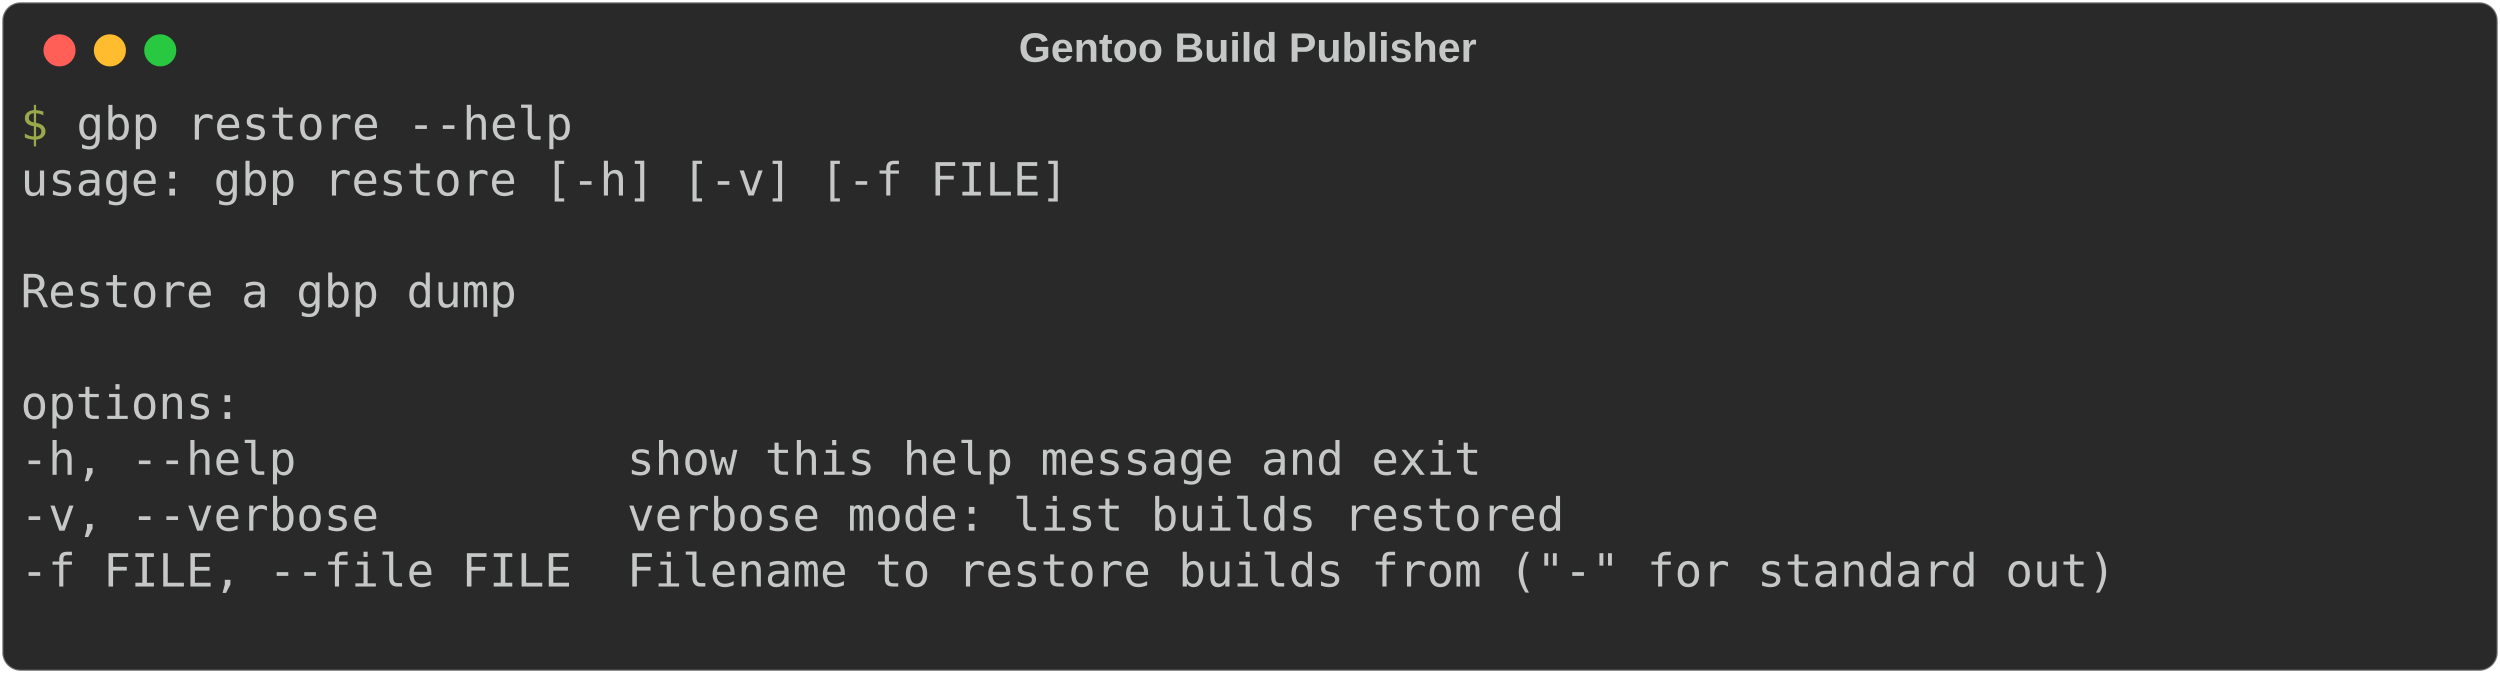
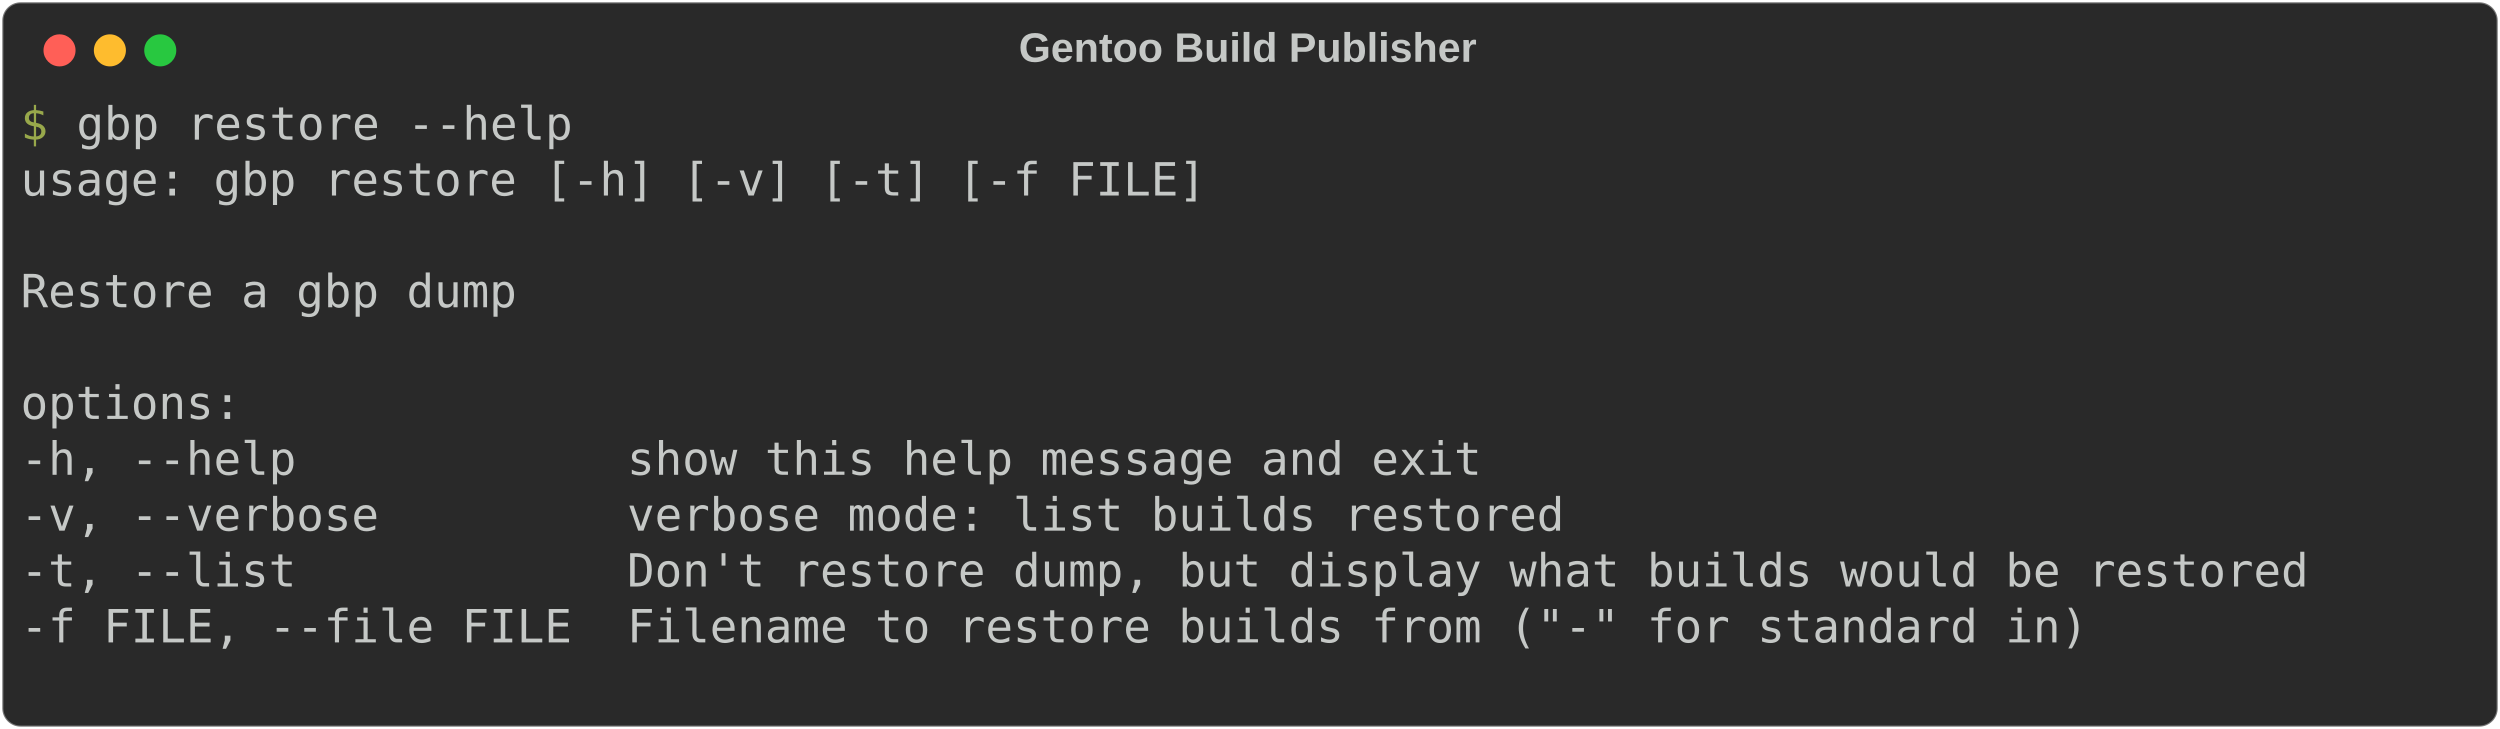
- <svg xmlns="http://www.w3.org/2000/svg" class="rich-terminal" viewBox="0 0 1092 294.0">
+ <svg xmlns="http://www.w3.org/2000/svg" class="rich-terminal" viewBox="0 0 1092 318.4">
  <style>

    @font-face {
        font-family: "Fira Code";
        src: local("FiraCode-Regular"),
                url("https://cdnjs.cloudflare.com/ajax/libs/firacode/6.2.0/woff2/FiraCode-Regular.woff2") format("woff2"),
                url("https://cdnjs.cloudflare.com/ajax/libs/firacode/6.2.0/woff/FiraCode-Regular.woff") format("woff");
        font-style: normal;
        font-weight: 400;
    }
    @font-face {
        font-family: "Fira Code";
        src: local("FiraCode-Bold"),
                url("https://cdnjs.cloudflare.com/ajax/libs/firacode/6.2.0/woff2/FiraCode-Bold.woff2") format("woff2"),
                url("https://cdnjs.cloudflare.com/ajax/libs/firacode/6.2.0/woff/FiraCode-Bold.woff") format("woff");
        font-style: bold;
        font-weight: 700;
    }

-     .terminal-896449764-matrix {
+     .terminal-2242371799-matrix {
        font-family: Fira Code, monospace;
        font-size: 20px;
        line-height: 24.4px;
        font-variant-east-asian: full-width;
    }

-     .terminal-896449764-title {
+     .terminal-2242371799-title {
        font-size: 18px;
        font-weight: bold;
        font-family: arial;
    }

-     .terminal-896449764-r1 { fill: #98a84b }
- .terminal-896449764-r2 { fill: #c5c8c6 }
+     .terminal-2242371799-r1 { fill: #98a84b }
+ .terminal-2242371799-r2 { fill: #c5c8c6 }
    </style>
  <defs>
-     <clipPath id="terminal-896449764-clip-terminal">
-       <rect x="0" y="0" width="1072.6" height="243.0" />
+     <clipPath id="terminal-2242371799-clip-terminal">
+       <rect x="0" y="0" width="1072.6" height="267.4" />
    </clipPath>
-     <clipPath id="terminal-896449764-line-0">
+     <clipPath id="terminal-2242371799-line-0">
      <rect x="0" y="1.5" width="1073.6" height="24.65" />
    </clipPath>
-     <clipPath id="terminal-896449764-line-1">
+     <clipPath id="terminal-2242371799-line-1">
      <rect x="0" y="25.9" width="1073.6" height="24.65" />
    </clipPath>
-     <clipPath id="terminal-896449764-line-2">
+     <clipPath id="terminal-2242371799-line-2">
      <rect x="0" y="50.3" width="1073.6" height="24.65" />
    </clipPath>
-     <clipPath id="terminal-896449764-line-3">
+     <clipPath id="terminal-2242371799-line-3">
      <rect x="0" y="74.7" width="1073.6" height="24.65" />
    </clipPath>
-     <clipPath id="terminal-896449764-line-4">
+     <clipPath id="terminal-2242371799-line-4">
      <rect x="0" y="99.1" width="1073.6" height="24.65" />
    </clipPath>
-     <clipPath id="terminal-896449764-line-5">
+     <clipPath id="terminal-2242371799-line-5">
      <rect x="0" y="123.5" width="1073.6" height="24.65" />
    </clipPath>
-     <clipPath id="terminal-896449764-line-6">
+     <clipPath id="terminal-2242371799-line-6">
      <rect x="0" y="147.9" width="1073.6" height="24.65" />
    </clipPath>
-     <clipPath id="terminal-896449764-line-7">
+     <clipPath id="terminal-2242371799-line-7">
      <rect x="0" y="172.3" width="1073.6" height="24.65" />
    </clipPath>
-     <clipPath id="terminal-896449764-line-8">
+     <clipPath id="terminal-2242371799-line-8">
      <rect x="0" y="196.7" width="1073.6" height="24.65" />
    </clipPath>
+     <clipPath id="terminal-2242371799-line-9">
+       <rect x="0" y="221.1" width="1073.6" height="24.65" />
+     </clipPath>
  </defs>
-   <rect fill="#292929" stroke="rgba(255,255,255,0.35)" stroke-width="1" x="1" y="1" width="1090" height="292" rx="8" />
-   <text class="terminal-896449764-title" fill="#c5c8c6" text-anchor="middle" x="545" y="27">Gentoo Build Publisher</text>
+   <rect fill="#292929" stroke="rgba(255,255,255,0.35)" stroke-width="1" x="1" y="1" width="1090" height="316.4" rx="8" />
+   <text class="terminal-2242371799-title" fill="#c5c8c6" text-anchor="middle" x="545" y="27">Gentoo Build Publisher</text>
  <g transform="translate(26,22)">
    <circle cx="0" cy="0" r="7" fill="#ff5f57" />
    <circle cx="22" cy="0" r="7" fill="#febc2e" />
    <circle cx="44" cy="0" r="7" fill="#28c840" />
  </g>
-   <g transform="translate(9, 41)" clip-path="url(#terminal-896449764-clip-terminal)">
-     <g class="terminal-896449764-matrix">
-       <text class="terminal-896449764-r1" x="0" y="20" textLength="24.4" clip-path="url(#terminal-896449764-line-0)">$ </text>
-       <text class="terminal-896449764-r2" x="24.4" y="20" textLength="219.6" clip-path="url(#terminal-896449764-line-0)">gbp restore --help</text>
-       <text class="terminal-896449764-r2" x="1073.6" y="20" textLength="12.2" clip-path="url(#terminal-896449764-line-0)">
+   <g transform="translate(9, 41)" clip-path="url(#terminal-2242371799-clip-terminal)">
+     <g class="terminal-2242371799-matrix">
+       <text class="terminal-2242371799-r1" x="0" y="20" textLength="24.4" clip-path="url(#terminal-2242371799-line-0)">$ </text>
+       <text class="terminal-2242371799-r2" x="24.4" y="20" textLength="219.6" clip-path="url(#terminal-2242371799-line-0)">gbp restore --help</text>
+       <text class="terminal-2242371799-r2" x="1073.6" y="20" textLength="12.2" clip-path="url(#terminal-2242371799-line-0)">
</text>
-       <text class="terminal-896449764-r2" x="0" y="44.4" textLength="463.6" clip-path="url(#terminal-896449764-line-1)">usage: gbp restore [-h] [-v] [-f FILE]</text>
-       <text class="terminal-896449764-r2" x="1073.6" y="44.4" textLength="12.2" clip-path="url(#terminal-896449764-line-1)">
+       <text class="terminal-2242371799-r2" x="0" y="44.4" textLength="524.6" clip-path="url(#terminal-2242371799-line-1)">usage: gbp restore [-h] [-v] [-t] [-f FILE]</text>
+       <text class="terminal-2242371799-r2" x="1073.6" y="44.4" textLength="12.2" clip-path="url(#terminal-2242371799-line-1)">
</text>
-       <text class="terminal-896449764-r2" x="1073.6" y="68.8" textLength="12.2" clip-path="url(#terminal-896449764-line-2)">
+       <text class="terminal-2242371799-r2" x="1073.6" y="68.8" textLength="12.2" clip-path="url(#terminal-2242371799-line-2)">
</text>
-       <text class="terminal-896449764-r2" x="0" y="93.2" textLength="219.6" clip-path="url(#terminal-896449764-line-3)">Restore a gbp dump</text>
-       <text class="terminal-896449764-r2" x="1073.6" y="93.2" textLength="12.2" clip-path="url(#terminal-896449764-line-3)">
+       <text class="terminal-2242371799-r2" x="0" y="93.2" textLength="219.6" clip-path="url(#terminal-2242371799-line-3)">Restore a gbp dump</text>
+       <text class="terminal-2242371799-r2" x="1073.6" y="93.2" textLength="12.2" clip-path="url(#terminal-2242371799-line-3)">
</text>
-       <text class="terminal-896449764-r2" x="1073.6" y="117.6" textLength="12.2" clip-path="url(#terminal-896449764-line-4)">
+       <text class="terminal-2242371799-r2" x="1073.6" y="117.6" textLength="12.2" clip-path="url(#terminal-2242371799-line-4)">
</text>
-       <text class="terminal-896449764-r2" x="0" y="142" textLength="97.6" clip-path="url(#terminal-896449764-line-5)">options:</text>
-       <text class="terminal-896449764-r2" x="1073.6" y="142" textLength="12.2" clip-path="url(#terminal-896449764-line-5)">
+       <text class="terminal-2242371799-r2" x="0" y="142" textLength="97.6" clip-path="url(#terminal-2242371799-line-5)">options:</text>
+       <text class="terminal-2242371799-r2" x="1073.6" y="142" textLength="12.2" clip-path="url(#terminal-2242371799-line-5)">
</text>
-       <text class="terminal-896449764-r2" x="0" y="166.4" textLength="671" clip-path="url(#terminal-896449764-line-6)">  -h, --help            show this help message and exit</text>
-       <text class="terminal-896449764-r2" x="1073.6" y="166.4" textLength="12.2" clip-path="url(#terminal-896449764-line-6)">
+       <text class="terminal-2242371799-r2" x="0" y="166.4" textLength="671" clip-path="url(#terminal-2242371799-line-6)">  -h, --help            show this help message and exit</text>
+       <text class="terminal-2242371799-r2" x="1073.6" y="166.4" textLength="12.2" clip-path="url(#terminal-2242371799-line-6)">
</text>
-       <text class="terminal-896449764-r2" x="0" y="190.8" textLength="707.6" clip-path="url(#terminal-896449764-line-7)">  -v, --verbose         verbose mode: list builds restored</text>
-       <text class="terminal-896449764-r2" x="1073.6" y="190.8" textLength="12.2" clip-path="url(#terminal-896449764-line-7)">
+       <text class="terminal-2242371799-r2" x="0" y="190.8" textLength="707.6" clip-path="url(#terminal-2242371799-line-7)">  -v, --verbose         verbose mode: list builds restored</text>
+       <text class="terminal-2242371799-r2" x="1073.6" y="190.8" textLength="12.2" clip-path="url(#terminal-2242371799-line-7)">
</text>
-       <text class="terminal-896449764-r2" x="0" y="215.2" textLength="951.6" clip-path="url(#terminal-896449764-line-8)">  -f FILE, --file FILE  Filename to restore builds from ("-" for standard out)</text>
-       <text class="terminal-896449764-r2" x="1073.6" y="215.2" textLength="12.2" clip-path="url(#terminal-896449764-line-8)">
+       <text class="terminal-2242371799-r2" x="0" y="215.2" textLength="1037" clip-path="url(#terminal-2242371799-line-8)">  -t, --list            Don't restore dump, but display what builds would be restored</text>
+       <text class="terminal-2242371799-r2" x="1073.6" y="215.2" textLength="12.2" clip-path="url(#terminal-2242371799-line-8)">
</text>
-       <text class="terminal-896449764-r2" x="1073.6" y="239.6" textLength="12.2" clip-path="url(#terminal-896449764-line-9)">
+       <text class="terminal-2242371799-r2" x="0" y="239.6" textLength="939.4" clip-path="url(#terminal-2242371799-line-9)">  -f FILE, --file FILE  Filename to restore builds from ("-" for standard in)</text>
+       <text class="terminal-2242371799-r2" x="1073.6" y="239.6" textLength="12.2" clip-path="url(#terminal-2242371799-line-9)">
+ </text>
+       <text class="terminal-2242371799-r2" x="1073.6" y="264" textLength="12.2" clip-path="url(#terminal-2242371799-line-10)">
</text>
    </g>
  </g>
</svg>
